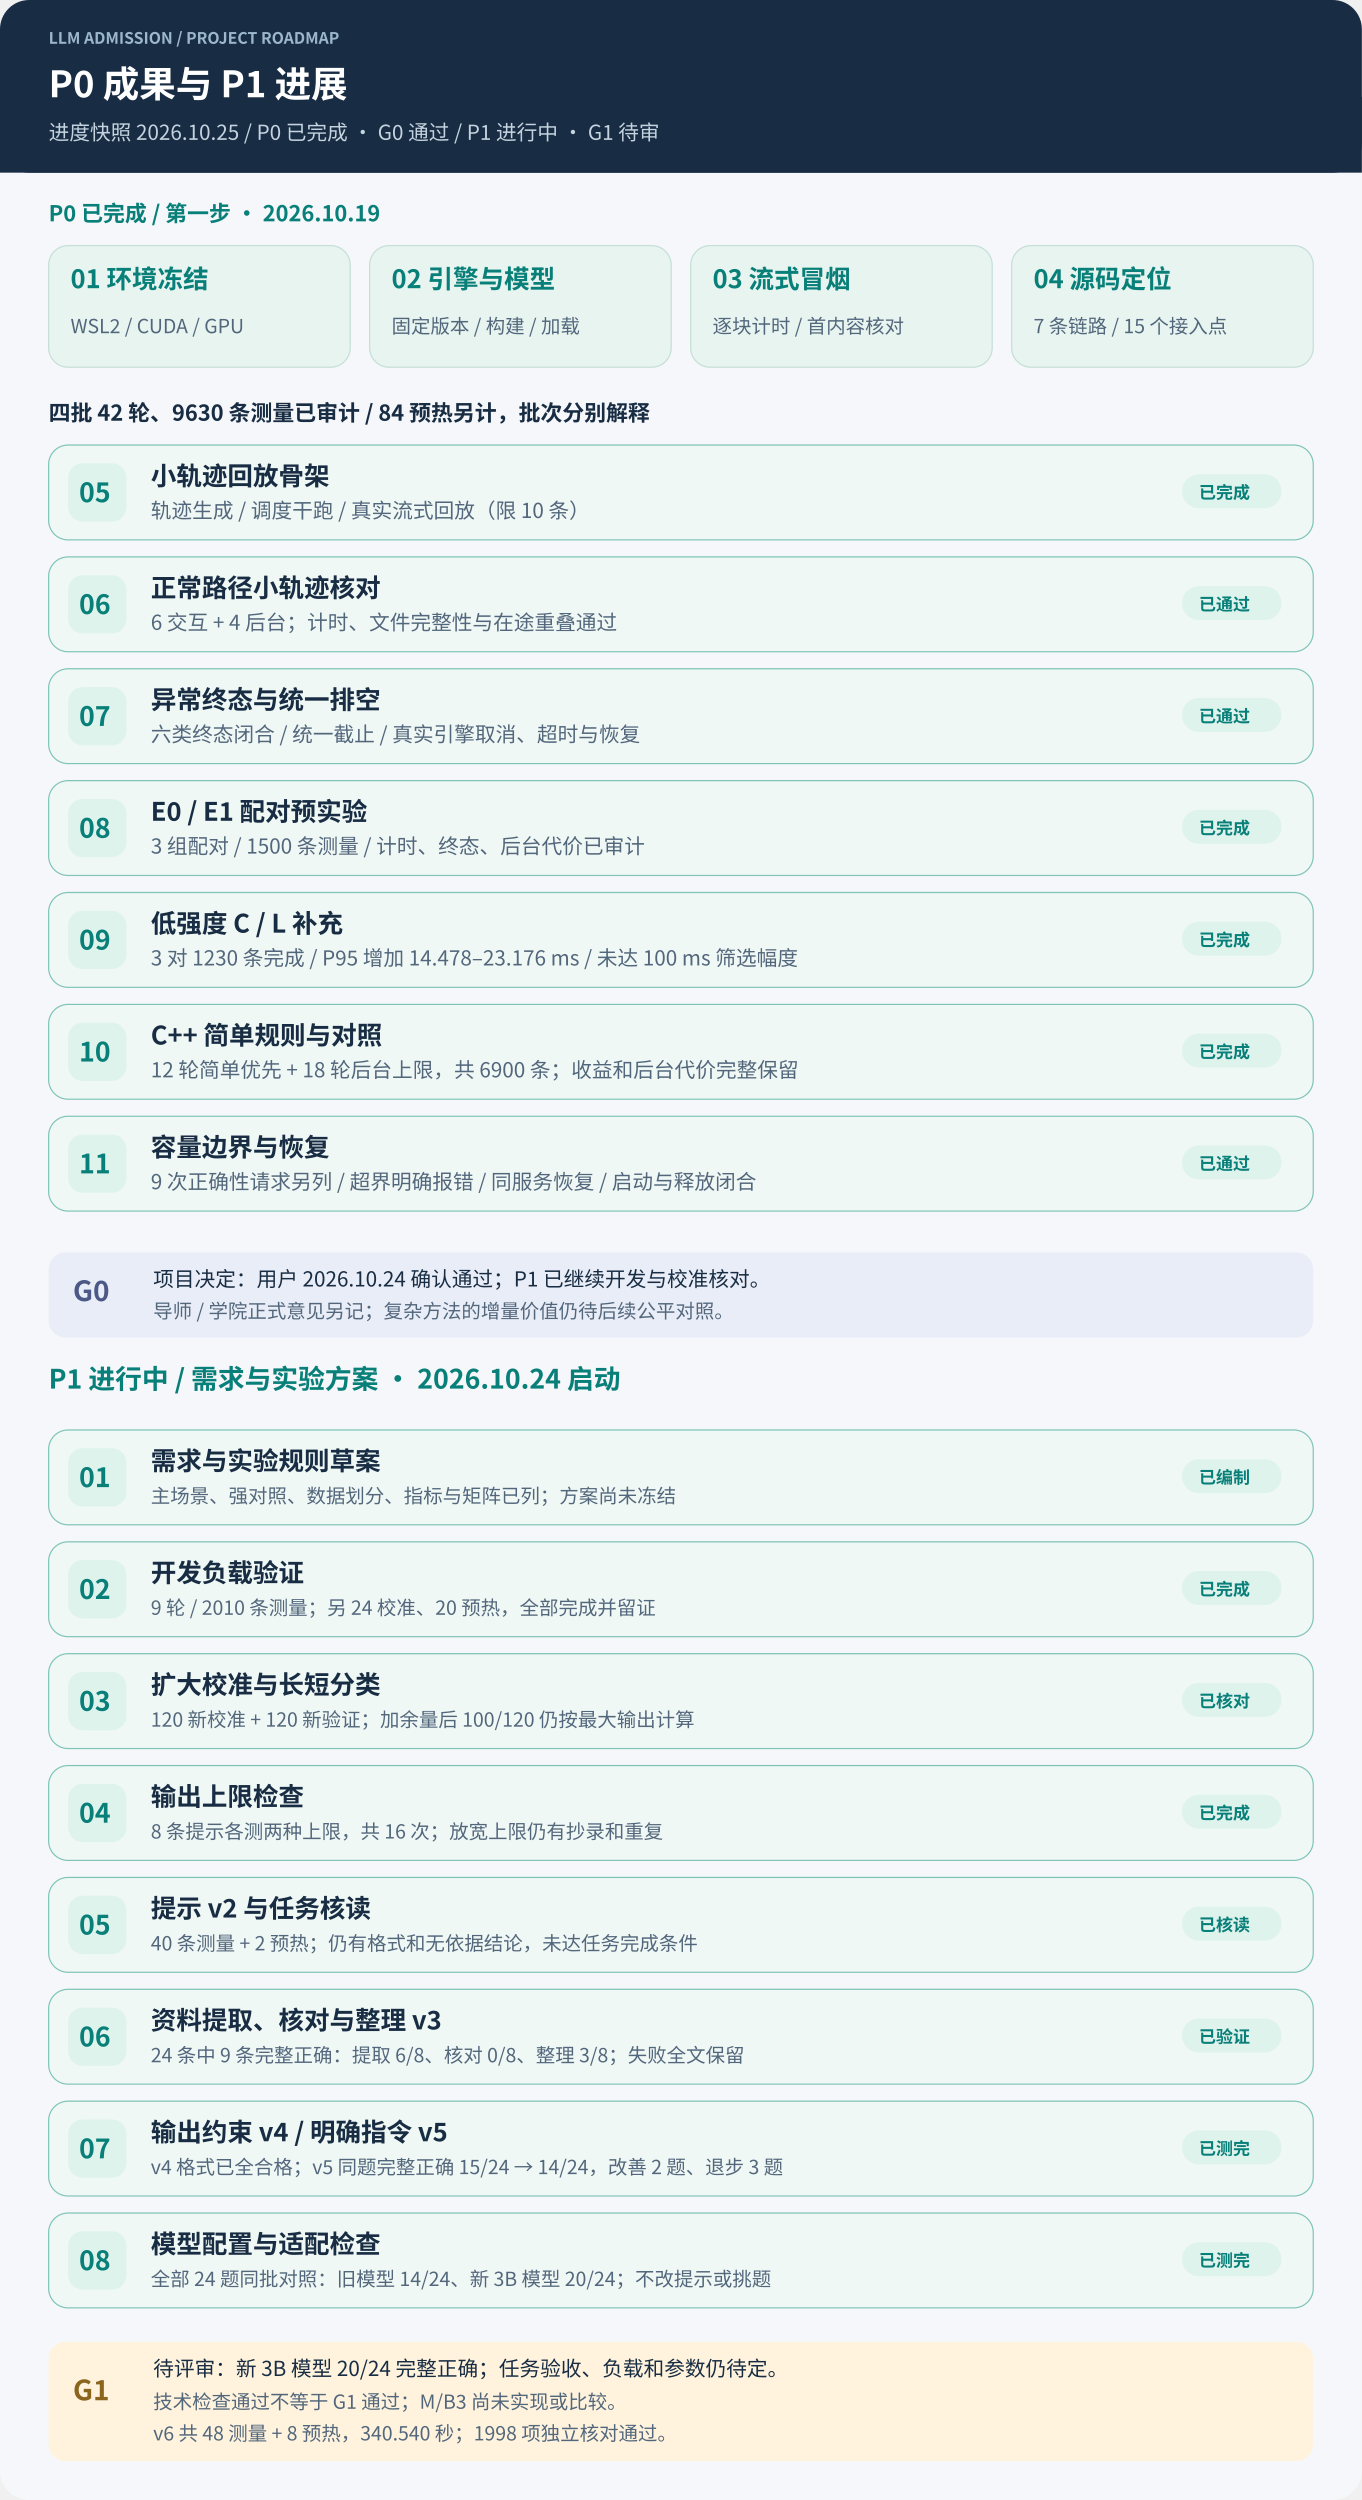
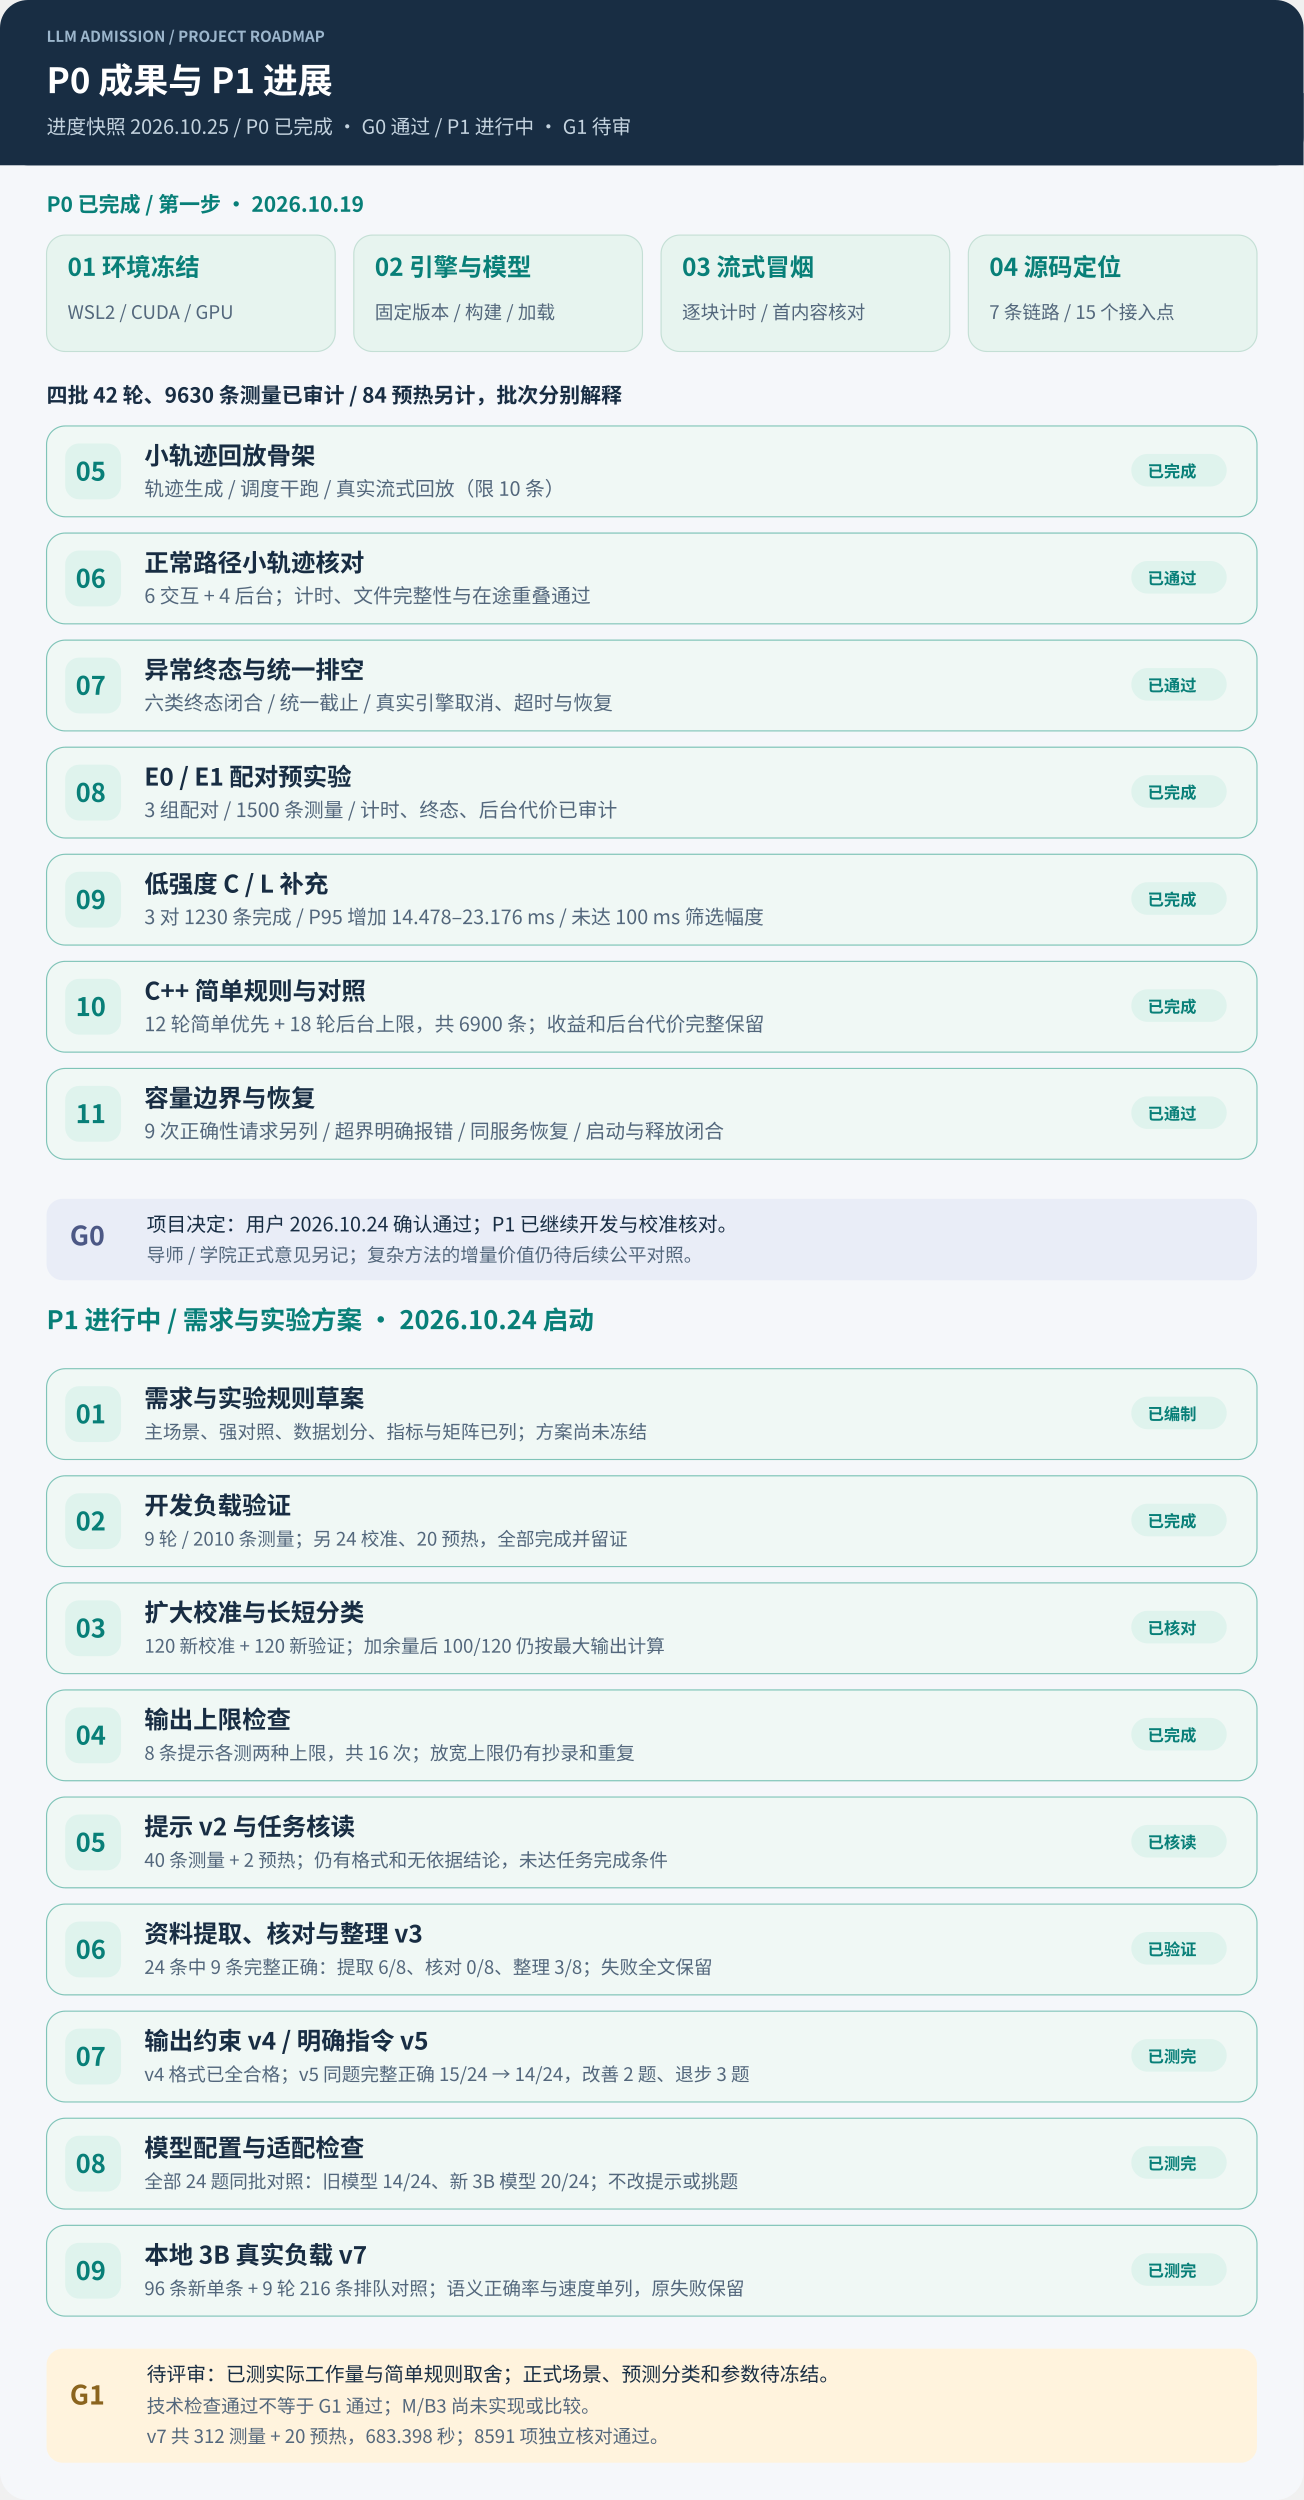
- <svg xmlns="http://www.w3.org/2000/svg" width="1120" height="2056" viewBox="0 0 1120 2056" role="img" aria-labelledby="title desc">
+ <svg xmlns="http://www.w3.org/2000/svg" width="1120" height="2148" viewBox="0 0 1120 2148" role="img" aria-labelledby="title desc">
  <g font-family="Segoe UI, PingFang SC, Microsoft YaHei, Noto Sans CJK SC, sans-serif">
-     <rect x="0" y="0" width="1120" height="2056" rx="24" fill="#f5f7fa" stroke="none" />
+     <rect x="0" y="0" width="1120" height="2148" rx="24" fill="#f5f7fa" stroke="none" />
    <rect x="0" y="0" width="1120" height="142" rx="24" fill="#182d43" stroke="none" />
    <rect x="0" y="80" width="1120" height="62" rx="0" fill="#182d43" stroke="none" />
    <text x="40" y="36" font-size="13" fill="#9cb6cc" font-weight="600">LLM ADMISSION / PROJECT ROADMAP</text>
    <text x="40" y="80" font-size="30" fill="#ffffff" font-weight="700">P0 成果与 P1 进展</text>
    <text x="40" y="115" font-size="17" fill="#c4d3df" font-weight="400">进度快照 2026.10.25  /  P0 已完成 · G0 通过  /  P1 进行中 · G1 待审</text>
    <text x="40" y="182" font-size="18" fill="#087f78" font-weight="600">P0 已完成  /  第一步 · 2026.10.19</text>
    <rect x="40" y="202" width="248" height="100" rx="16" fill="#e7f4ef" stroke="#c4dfd5" />
    <text x="58" y="237" font-size="21" fill="#087f78" font-weight="600">01  环境冻结</text>
    <text x="58" y="274" font-size="16" fill="#53677c" font-weight="400">WSL2 / CUDA / GPU</text>
    <rect x="304" y="202" width="248" height="100" rx="16" fill="#e7f4ef" stroke="#c4dfd5" />
    <text x="322" y="237" font-size="21" fill="#087f78" font-weight="600">02  引擎与模型</text>
    <text x="322" y="274" font-size="16" fill="#53677c" font-weight="400">固定版本 / 构建 / 加载</text>
    <rect x="568" y="202" width="248" height="100" rx="16" fill="#e7f4ef" stroke="#c4dfd5" />
    <text x="586" y="237" font-size="21" fill="#087f78" font-weight="600">03  流式冒烟</text>
    <text x="586" y="274" font-size="16" fill="#53677c" font-weight="400">逐块计时 / 首内容核对</text>
    <rect x="832" y="202" width="248" height="100" rx="16" fill="#e7f4ef" stroke="#c4dfd5" />
    <text x="850" y="237" font-size="21" fill="#087f78" font-weight="600">04  源码定位</text>
    <text x="850" y="274" font-size="16" fill="#53677c" font-weight="400">7 条链路 / 15 个接入点</text>
    <text x="40" y="346" font-size="18" fill="#182d43" font-weight="600">四批 42 轮、9630 条测量已审计  /  84 预热另计，批次分别解释</text>
    <rect x="40" y="366" width="1040" height="78" rx="16" fill="#f0f8f5" stroke="#80c4b8" />
    <rect x="56" y="381" width="48" height="48" rx="12" fill="#dff3ed" stroke="none" />
    <text x="65" y="413" font-size="22" fill="#087f78" font-weight="700">05</text>
    <text x="124" y="399" font-size="21" fill="#182d43" font-weight="600">小轨迹回放骨架</text>
    <text x="124" y="426" font-size="17" fill="#53677c" font-weight="400">轨迹生成 / 调度干跑 / 真实流式回放（限 10 条）</text>
    <rect x="972" y="390" width="82" height="28" rx="14" fill="#dff3ed" stroke="none" />
    <text x="986" y="410" font-size="14" fill="#087f78" font-weight="600">已完成</text>
    <rect x="40" y="458" width="1040" height="78" rx="16" fill="#f0f8f5" stroke="#80c4b8" />
    <rect x="56" y="473" width="48" height="48" rx="12" fill="#dff3ed" stroke="none" />
    <text x="65" y="505" font-size="22" fill="#087f78" font-weight="700">06</text>
    <text x="124" y="491" font-size="21" fill="#182d43" font-weight="600">正常路径小轨迹核对</text>
    <text x="124" y="518" font-size="17" fill="#53677c" font-weight="400">6 交互 + 4 后台；计时、文件完整性与在途重叠通过</text>
    <rect x="972" y="482" width="82" height="28" rx="14" fill="#dff3ed" stroke="none" />
    <text x="986" y="502" font-size="14" fill="#087f78" font-weight="600">已通过</text>
    <rect x="40" y="550" width="1040" height="78" rx="16" fill="#f0f8f5" stroke="#80c4b8" />
    <rect x="56" y="565" width="48" height="48" rx="12" fill="#dff3ed" stroke="none" />
    <text x="65" y="597" font-size="22" fill="#087f78" font-weight="700">07</text>
    <text x="124" y="583" font-size="21" fill="#182d43" font-weight="600">异常终态与统一排空</text>
    <text x="124" y="610" font-size="17" fill="#53677c" font-weight="400">六类终态闭合 / 统一截止 / 真实引擎取消、超时与恢复</text>
    <rect x="972" y="574" width="82" height="28" rx="14" fill="#dff3ed" stroke="none" />
    <text x="986" y="594" font-size="14" fill="#087f78" font-weight="600">已通过</text>
    <rect x="40" y="642" width="1040" height="78" rx="16" fill="#f0f8f5" stroke="#80c4b8" />
    <rect x="56" y="657" width="48" height="48" rx="12" fill="#dff3ed" stroke="none" />
    <text x="65" y="689" font-size="22" fill="#087f78" font-weight="700">08</text>
    <text x="124" y="675" font-size="21" fill="#182d43" font-weight="600">E0 / E1 配对预实验</text>
    <text x="124" y="702" font-size="17" fill="#53677c" font-weight="400">3 组配对 / 1500 条测量 / 计时、终态、后台代价已审计</text>
    <rect x="972" y="666" width="82" height="28" rx="14" fill="#dff3ed" stroke="none" />
    <text x="986" y="686" font-size="14" fill="#087f78" font-weight="600">已完成</text>
    <rect x="40" y="734" width="1040" height="78" rx="16" fill="#f0f8f5" stroke="#80c4b8" />
    <rect x="56" y="749" width="48" height="48" rx="12" fill="#dff3ed" stroke="none" />
    <text x="65" y="781" font-size="22" fill="#087f78" font-weight="700">09</text>
    <text x="124" y="767" font-size="21" fill="#182d43" font-weight="600">低强度 C / L 补充</text>
    <text x="124" y="794" font-size="17" fill="#53677c" font-weight="400">3 对 1230 条完成 / P95 增加 14.478–23.176 ms / 未达 100 ms 筛选幅度</text>
    <rect x="972" y="758" width="82" height="28" rx="14" fill="#dff3ed" stroke="none" />
    <text x="986" y="778" font-size="14" fill="#087f78" font-weight="600">已完成</text>
    <rect x="40" y="826" width="1040" height="78" rx="16" fill="#f0f8f5" stroke="#80c4b8" />
    <rect x="56" y="841" width="48" height="48" rx="12" fill="#dff3ed" stroke="none" />
    <text x="65" y="873" font-size="22" fill="#087f78" font-weight="700">10</text>
    <text x="124" y="859" font-size="21" fill="#182d43" font-weight="600">C++ 简单规则与对照</text>
    <text x="124" y="886" font-size="17" fill="#53677c" font-weight="400">12 轮简单优先 + 18 轮后台上限，共 6900 条；收益和后台代价完整保留</text>
    <rect x="972" y="850" width="82" height="28" rx="14" fill="#dff3ed" stroke="none" />
    <text x="986" y="870" font-size="14" fill="#087f78" font-weight="600">已完成</text>
    <rect x="40" y="918" width="1040" height="78" rx="16" fill="#f0f8f5" stroke="#80c4b8" />
    <rect x="56" y="933" width="48" height="48" rx="12" fill="#dff3ed" stroke="none" />
    <text x="65" y="965" font-size="22" fill="#087f78" font-weight="700">11</text>
    <text x="124" y="951" font-size="21" fill="#182d43" font-weight="600">容量边界与恢复</text>
    <text x="124" y="978" font-size="17" fill="#53677c" font-weight="400">9 次正确性请求另列 / 超界明确报错 / 同服务恢复 / 启动与释放闭合</text>
    <rect x="972" y="942" width="82" height="28" rx="14" fill="#dff3ed" stroke="none" />
    <text x="986" y="962" font-size="14" fill="#087f78" font-weight="600">已通过</text>
    <rect x="40" y="1030" width="1040" height="70" rx="14" fill="#e9edf7" stroke="none" />
    <text x="60" y="1070" font-size="23" fill="#4c5885" font-weight="700">G0</text>
    <text x="126" y="1058" font-size="17" fill="#182d43" font-weight="400">项目决定：用户 2026.10.24 确认通过；P1 已继续开发与校准核对。</text>
    <text x="126" y="1084" font-size="16" fill="#53677c" font-weight="400">导师 / 学院正式意见另记；复杂方法的增量价值仍待后续公平对照。</text>
    <text x="40" y="1142" font-size="22" fill="#087f78" font-weight="600">P1 进行中  /  需求与实验方案 · 2026.10.24 启动</text>
    <rect x="40" y="1176" width="1040" height="78" rx="16" fill="#f0f8f5" stroke="#80c4b8" />
    <rect x="56" y="1191" width="48" height="48" rx="12" fill="#dff3ed" stroke="none" />
    <text x="65" y="1223" font-size="22" fill="#087f78" font-weight="700">01</text>
    <text x="124" y="1209" font-size="21" fill="#182d43" font-weight="600">需求与实验规则草案</text>
    <text x="124" y="1236" font-size="16" fill="#53677c" font-weight="400">主场景、强对照、数据划分、指标与矩阵已列；方案尚未冻结</text>
    <rect x="972" y="1200" width="82" height="28" rx="14" fill="#dff3ed" stroke="none" />
    <text x="986" y="1220" font-size="14" fill="#087f78" font-weight="600">已编制</text>
    <rect x="40" y="1268" width="1040" height="78" rx="16" fill="#f0f8f5" stroke="#80c4b8" />
    <rect x="56" y="1283" width="48" height="48" rx="12" fill="#dff3ed" stroke="none" />
    <text x="65" y="1315" font-size="22" fill="#087f78" font-weight="700">02</text>
    <text x="124" y="1301" font-size="21" fill="#182d43" font-weight="600">开发负载验证</text>
    <text x="124" y="1328" font-size="16" fill="#53677c" font-weight="400">9 轮 / 2010 条测量；另 24 校准、20 预热，全部完成并留证</text>
    <rect x="972" y="1292" width="82" height="28" rx="14" fill="#dff3ed" stroke="none" />
    <text x="986" y="1312" font-size="14" fill="#087f78" font-weight="600">已完成</text>
    <rect x="40" y="1360" width="1040" height="78" rx="16" fill="#f0f8f5" stroke="#80c4b8" />
    <rect x="56" y="1375" width="48" height="48" rx="12" fill="#dff3ed" stroke="none" />
    <text x="65" y="1407" font-size="22" fill="#087f78" font-weight="700">03</text>
    <text x="124" y="1393" font-size="21" fill="#182d43" font-weight="600">扩大校准与长短分类</text>
    <text x="124" y="1420" font-size="16" fill="#53677c" font-weight="400">120 新校准 + 120 新验证；加余量后 100/120 仍按最大输出计算</text>
    <rect x="972" y="1384" width="82" height="28" rx="14" fill="#dff3ed" stroke="none" />
    <text x="986" y="1404" font-size="14" fill="#087f78" font-weight="600">已核对</text>
    <rect x="40" y="1452" width="1040" height="78" rx="16" fill="#f0f8f5" stroke="#80c4b8" />
    <rect x="56" y="1467" width="48" height="48" rx="12" fill="#dff3ed" stroke="none" />
    <text x="65" y="1499" font-size="22" fill="#087f78" font-weight="700">04</text>
    <text x="124" y="1485" font-size="21" fill="#182d43" font-weight="600">输出上限检查</text>
    <text x="124" y="1512" font-size="16" fill="#53677c" font-weight="400">8 条提示各测两种上限，共 16 次；放宽上限仍有抄录和重复</text>
    <rect x="972" y="1476" width="82" height="28" rx="14" fill="#dff3ed" stroke="none" />
    <text x="986" y="1496" font-size="14" fill="#087f78" font-weight="600">已完成</text>
    <rect x="40" y="1544" width="1040" height="78" rx="16" fill="#f0f8f5" stroke="#80c4b8" />
    <rect x="56" y="1559" width="48" height="48" rx="12" fill="#dff3ed" stroke="none" />
    <text x="65" y="1591" font-size="22" fill="#087f78" font-weight="700">05</text>
    <text x="124" y="1577" font-size="21" fill="#182d43" font-weight="600">提示 v2 与任务核读</text>
    <text x="124" y="1604" font-size="16" fill="#53677c" font-weight="400">40 条测量 + 2 预热；仍有格式和无依据结论，未达任务完成条件</text>
    <rect x="972" y="1568" width="82" height="28" rx="14" fill="#dff3ed" stroke="none" />
    <text x="986" y="1588" font-size="14" fill="#087f78" font-weight="600">已核读</text>
    <rect x="40" y="1636" width="1040" height="78" rx="16" fill="#f0f8f5" stroke="#80c4b8" />
    <rect x="56" y="1651" width="48" height="48" rx="12" fill="#dff3ed" stroke="none" />
    <text x="65" y="1683" font-size="22" fill="#087f78" font-weight="700">06</text>
    <text x="124" y="1669" font-size="21" fill="#182d43" font-weight="600">资料提取、核对与整理 v3</text>
    <text x="124" y="1696" font-size="16" fill="#53677c" font-weight="400">24 条中 9 条完整正确：提取 6/8、核对 0/8、整理 3/8；失败全文保留</text>
    <rect x="972" y="1660" width="82" height="28" rx="14" fill="#dff3ed" stroke="none" />
    <text x="986" y="1680" font-size="14" fill="#087f78" font-weight="600">已验证</text>
    <rect x="40" y="1728" width="1040" height="78" rx="16" fill="#f0f8f5" stroke="#80c4b8" />
    <rect x="56" y="1743" width="48" height="48" rx="12" fill="#dff3ed" stroke="none" />
    <text x="65" y="1775" font-size="22" fill="#087f78" font-weight="700">07</text>
    <text x="124" y="1761" font-size="21" fill="#182d43" font-weight="600">输出约束 v4 / 明确指令 v5</text>
    <text x="124" y="1788" font-size="16" fill="#53677c" font-weight="400">v4 格式已全合格；v5 同题完整正确 15/24 → 14/24，改善 2 题、退步 3 题</text>
    <rect x="972" y="1752" width="82" height="28" rx="14" fill="#dff3ed" stroke="none" />
    <text x="986" y="1772" font-size="14" fill="#087f78" font-weight="600">已测完</text>
    <rect x="40" y="1820" width="1040" height="78" rx="16" fill="#f0f8f5" stroke="#80c4b8" />
    <rect x="56" y="1835" width="48" height="48" rx="12" fill="#dff3ed" stroke="none" />
    <text x="65" y="1867" font-size="22" fill="#087f78" font-weight="700">08</text>
    <text x="124" y="1853" font-size="21" fill="#182d43" font-weight="600">模型配置与适配检查</text>
    <text x="124" y="1880" font-size="16" fill="#53677c" font-weight="400">全部 24 题同批对照：旧模型 14/24、新 3B 模型 20/24；不改提示或挑题</text>
    <rect x="972" y="1844" width="82" height="28" rx="14" fill="#dff3ed" stroke="none" />
    <text x="986" y="1864" font-size="14" fill="#087f78" font-weight="600">已测完</text>
-     <rect x="40" y="1926" width="1040" height="98" rx="14" fill="#fff3dd" stroke="none" />
-     <text x="60" y="1974" font-size="23" fill="#8b641e" font-weight="700">G1</text>
-     <text x="126" y="1954" font-size="17" fill="#182d43" font-weight="400">待评审：新 3B 模型 20/24 完整正确；任务验收、负载和参数仍待定。</text>
-     <text x="126" y="1981" font-size="16" fill="#53677c" font-weight="400">技术检查通过不等于 G1 通过；M/B3 尚未实现或比较。</text>
-     <text x="126" y="2007" font-size="16" fill="#53677c" font-weight="400">v6 共 48 测量 + 8 预热，340.540 秒；1998 项独立核对通过。</text>
+     <rect x="40" y="1912" width="1040" height="78" rx="16" fill="#f0f8f5" stroke="#80c4b8" />
+     <rect x="56" y="1927" width="48" height="48" rx="12" fill="#dff3ed" stroke="none" />
+     <text x="65" y="1959" font-size="22" fill="#087f78" font-weight="700">09</text>
+     <text x="124" y="1945" font-size="21" fill="#182d43" font-weight="600">本地 3B 真实负载 v7</text>
+     <text x="124" y="1972" font-size="16" fill="#53677c" font-weight="400">96 条新单条 + 9 轮 216 条排队对照；语义正确率与速度单列，原失败保留</text>
+     <rect x="972" y="1936" width="82" height="28" rx="14" fill="#dff3ed" stroke="none" />
+     <text x="986" y="1956" font-size="14" fill="#087f78" font-weight="600">已测完</text>
+     <rect x="40" y="2018" width="1040" height="98" rx="14" fill="#fff3dd" stroke="none" />
+     <text x="60" y="2066" font-size="23" fill="#8b641e" font-weight="700">G1</text>
+     <text x="126" y="2046" font-size="17" fill="#182d43" font-weight="400">待评审：已测实际工作量与简单规则取舍；正式场景、预测分类和参数待冻结。</text>
+     <text x="126" y="2073" font-size="16" fill="#53677c" font-weight="400">技术检查通过不等于 G1 通过；M/B3 尚未实现或比较。</text>
+     <text x="126" y="2099" font-size="16" fill="#53677c" font-weight="400">v7 共 312 测量 + 20 预热，683.398 秒；8591 项独立核对通过。</text>
  </g>
</svg>
